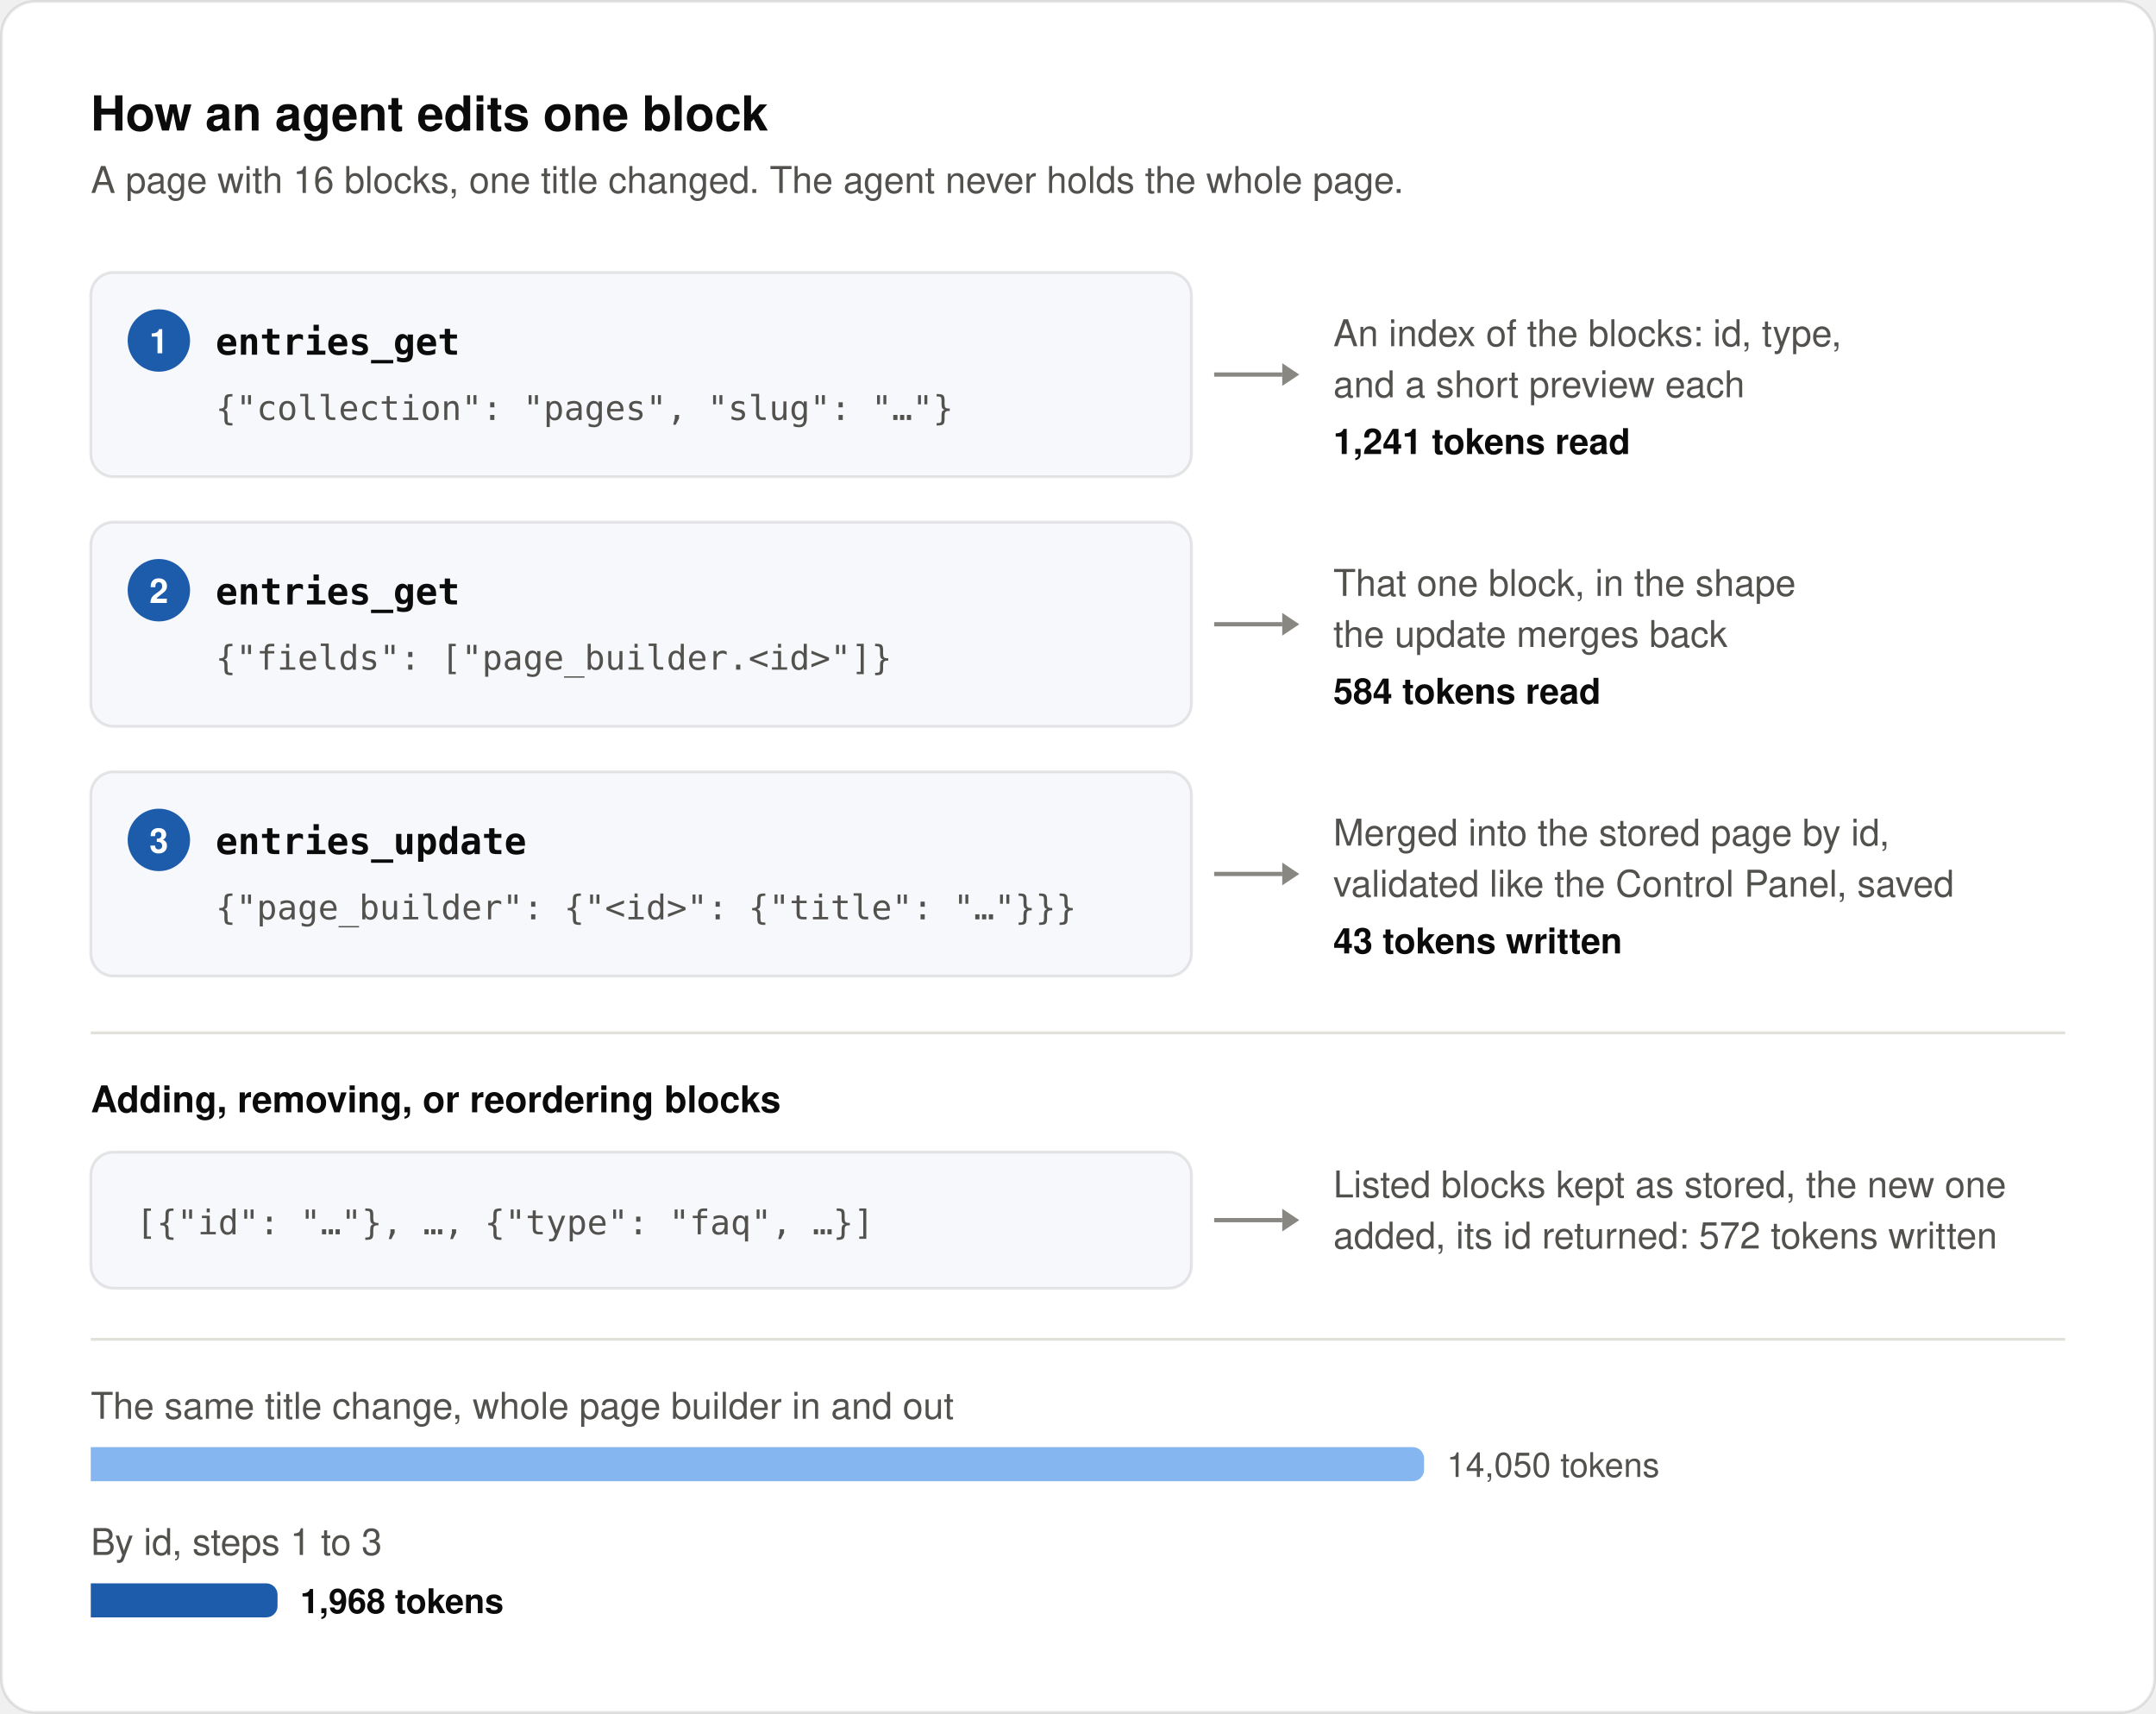
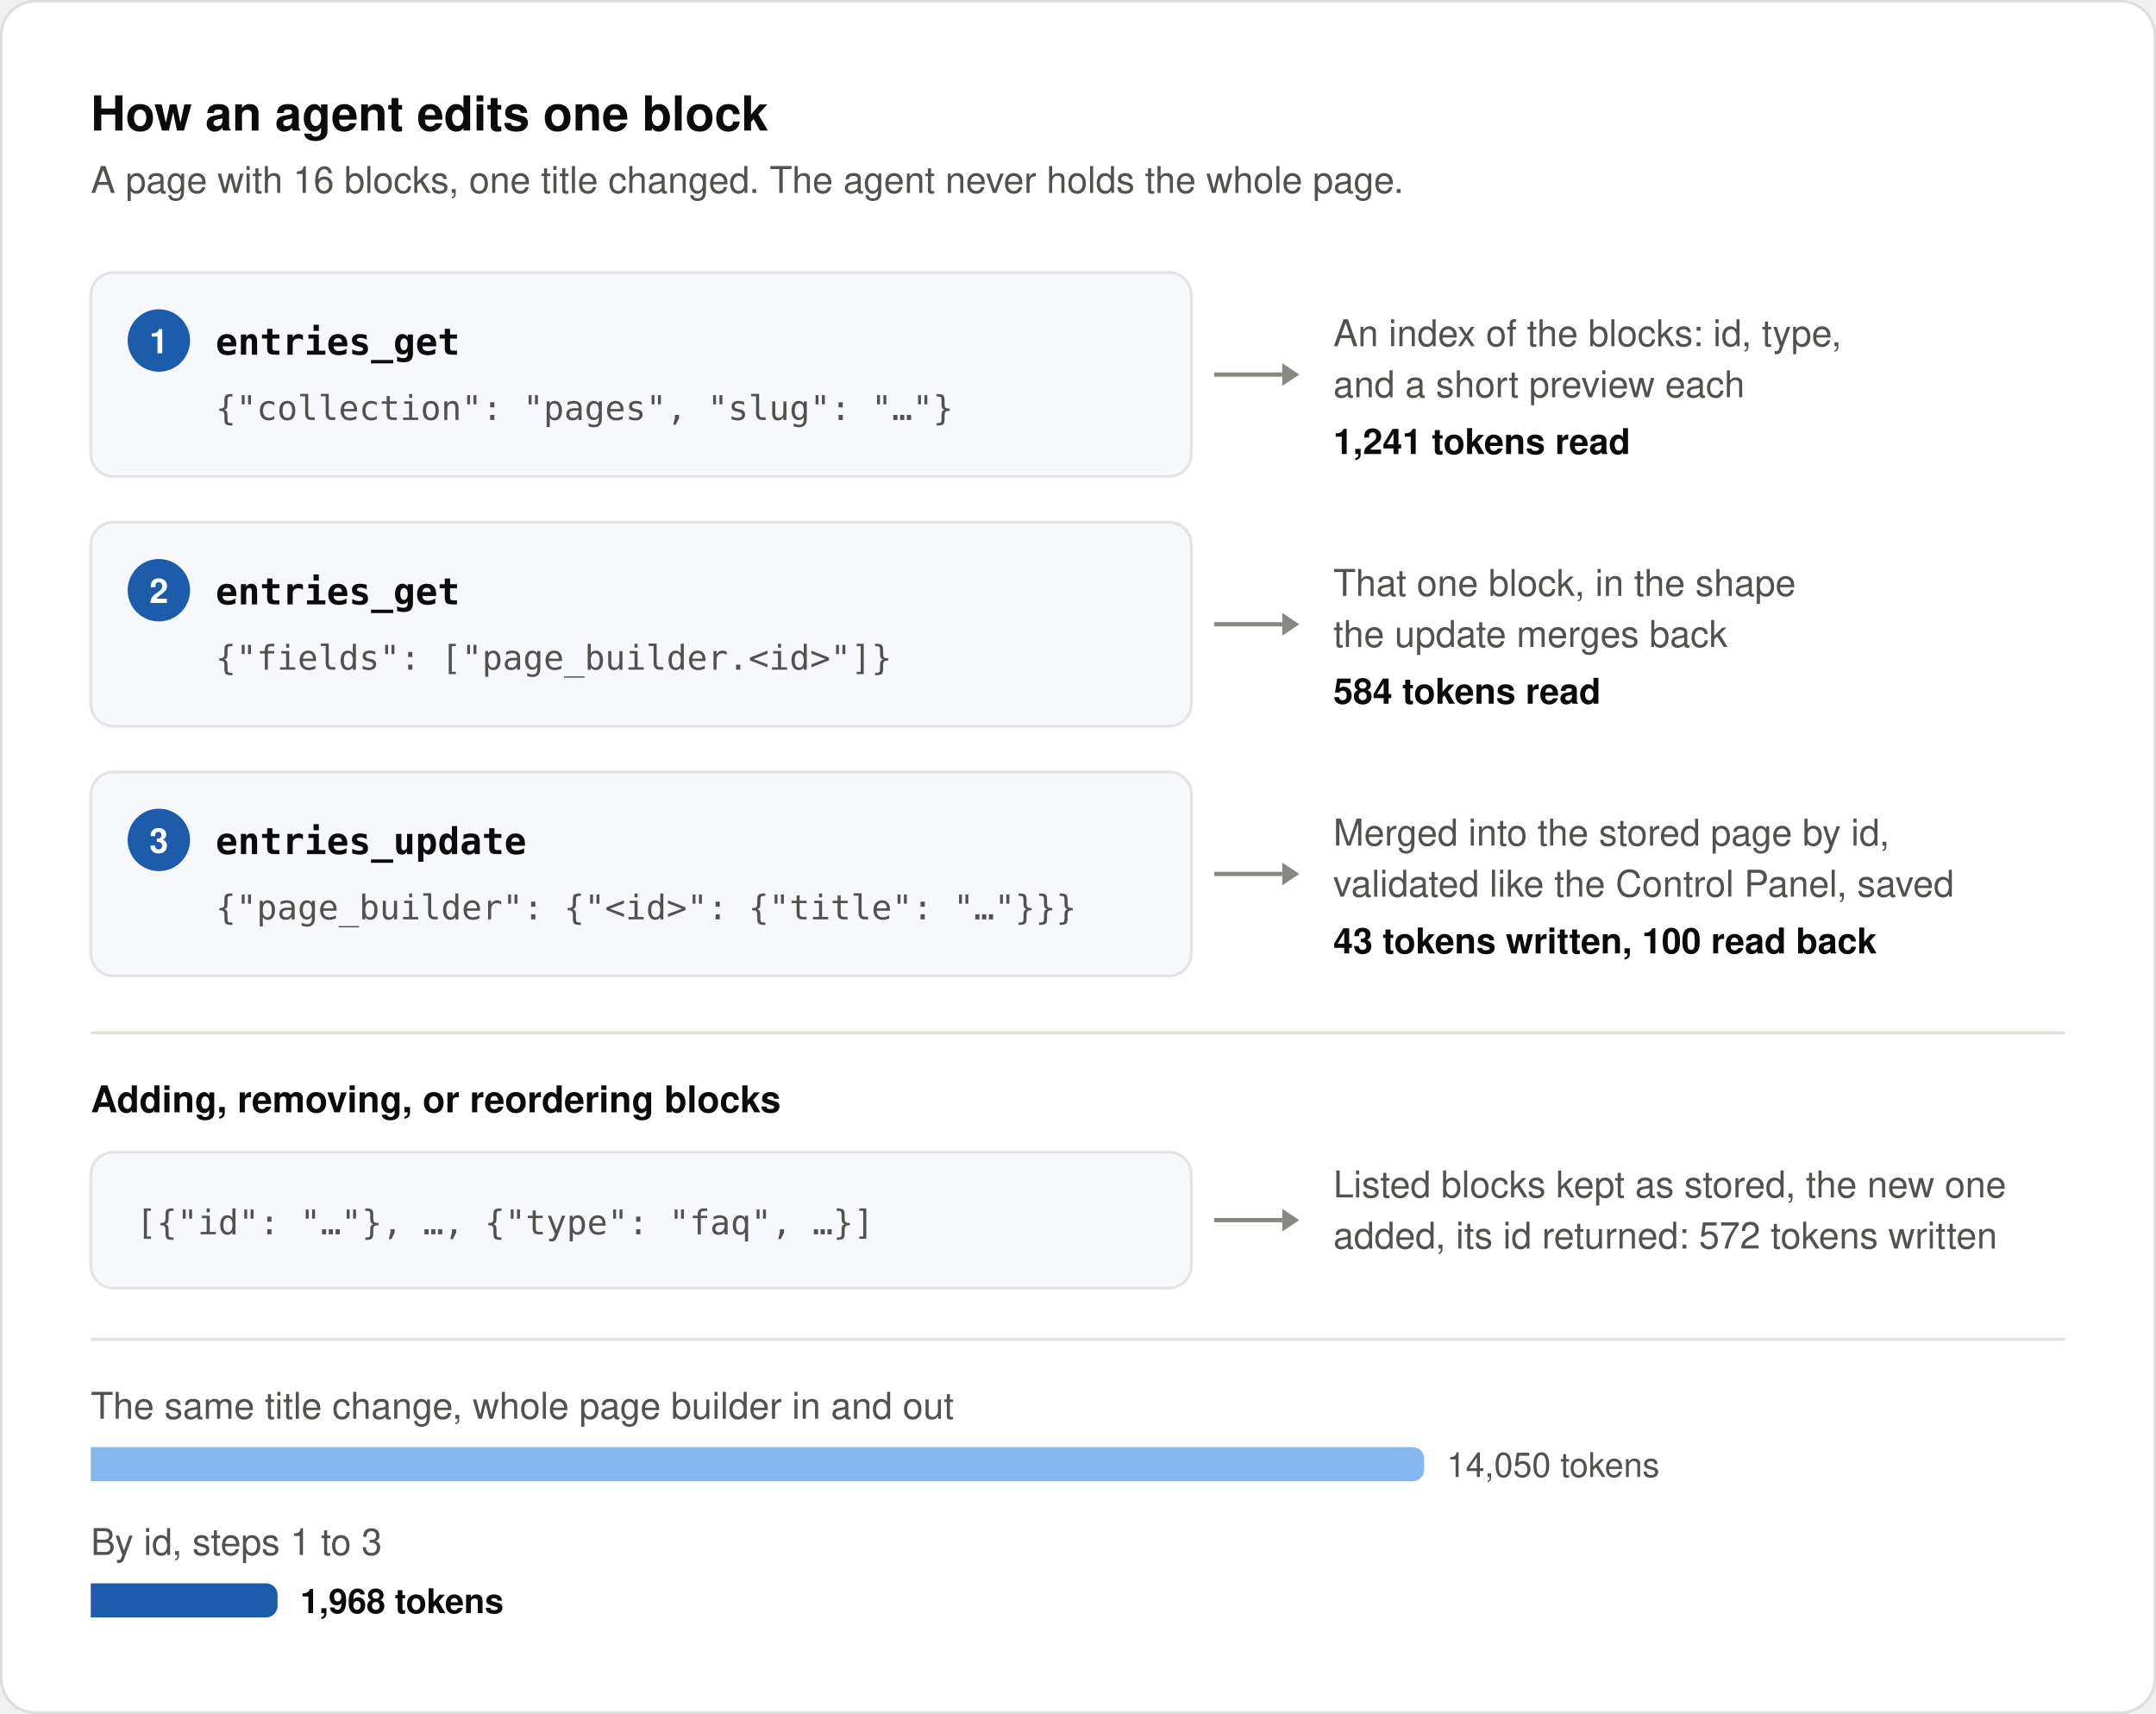
<svg xmlns="http://www.w3.org/2000/svg" width="760" height="604" viewBox="0 0 760 604" role="img" aria-labelledby="t d" font-family="system-ui, -apple-system, &quot;Segoe UI&quot;, Helvetica, Arial, sans-serif">
  <rect x="0.5" y="0.5" width="759" height="603" rx="12" fill="#ffffff" stroke="rgba(11,11,11,0.10)" />
  <text x="32" y="46" font-size="17" fill="#0b0b0b" font-weight="600">How an agent edits one block</text>
  <text x="32" y="68" font-size="13" fill="#52514e">A page with 16 blocks, one title changed. The agent never holds the whole page.</text>
  <rect x="32" y="96" width="388" height="72" rx="8" fill="#f6f8fc" stroke="rgba(11,11,11,0.10)" />
  <circle cx="56" cy="120" r="11" fill="#1c5cab" />
  <text x="56" y="124.5" font-size="12" fill="#ffffff" font-weight="600" text-anchor="middle">1</text>
  <text x="76" y="125" font-size="13" fill="#0b0b0b" font-weight="600" font-family="ui-monospace, SFMono-Regular, Menlo, Consolas, monospace">entries_get</text>
  <text x="76" y="148" font-size="12" fill="#52514e" font-family="ui-monospace, SFMono-Regular, Menlo, Consolas, monospace">{"collection": "pages", "slug": "…"}</text>
  <line x1="428" y1="132" x2="452" y2="132" stroke="#898781" stroke-width="1.5" />
  <path d="M452 128 L458 132 L452 136 Z" fill="#898781" />
  <text x="470" y="122" font-size="13" fill="#52514e">An index of the blocks: id, type,</text>
  <text x="470" y="140" font-size="13" fill="#52514e">and a short preview each</text>
  <text x="470" y="160" font-size="12.5" fill="#0b0b0b" font-weight="600">1,241 tokens read</text>
  <rect x="32" y="184" width="388" height="72" rx="8" fill="#f6f8fc" stroke="rgba(11,11,11,0.10)" />
  <circle cx="56" cy="208" r="11" fill="#1c5cab" />
  <text x="56" y="212.5" font-size="12" fill="#ffffff" font-weight="600" text-anchor="middle">2</text>
  <text x="76" y="213" font-size="13" fill="#0b0b0b" font-weight="600" font-family="ui-monospace, SFMono-Regular, Menlo, Consolas, monospace">entries_get</text>
  <text x="76" y="236" font-size="12" fill="#52514e" font-family="ui-monospace, SFMono-Regular, Menlo, Consolas, monospace">{"fields": ["page_builder.&lt;id&gt;"]}</text>
  <line x1="428" y1="220" x2="452" y2="220" stroke="#898781" stroke-width="1.5" />
  <path d="M452 216 L458 220 L452 224 Z" fill="#898781" />
  <text x="470" y="210" font-size="13" fill="#52514e">That one block, in the shape</text>
  <text x="470" y="228" font-size="13" fill="#52514e">the update merges back</text>
  <text x="470" y="248" font-size="12.5" fill="#0b0b0b" font-weight="600">584 tokens read</text>
  <rect x="32" y="272" width="388" height="72" rx="8" fill="#f6f8fc" stroke="rgba(11,11,11,0.10)" />
  <circle cx="56" cy="296" r="11" fill="#1c5cab" />
  <text x="56" y="300.5" font-size="12" fill="#ffffff" font-weight="600" text-anchor="middle">3</text>
  <text x="76" y="301" font-size="13" fill="#0b0b0b" font-weight="600" font-family="ui-monospace, SFMono-Regular, Menlo, Consolas, monospace">entries_update</text>
  <text x="76" y="324" font-size="12" fill="#52514e" font-family="ui-monospace, SFMono-Regular, Menlo, Consolas, monospace">{"page_builder": {"&lt;id&gt;": {"title": "…"}}}</text>
  <line x1="428" y1="308" x2="452" y2="308" stroke="#898781" stroke-width="1.5" />
  <path d="M452 304 L458 308 L452 312 Z" fill="#898781" />
  <text x="470" y="298" font-size="13" fill="#52514e">Merged into the stored page by id,</text>
  <text x="470" y="316" font-size="13" fill="#52514e">validated like the Control Panel, saved</text>
-   <text x="470" y="336" font-size="12.5" fill="#0b0b0b" font-weight="600">43 tokens written</text>
+   <text x="470" y="336" font-size="12.5" fill="#0b0b0b" font-weight="600">43 tokens written, 100 read back</text>
  <line x1="32" y1="364" x2="728" y2="364" stroke="#e1e0d9" stroke-width="1" />
  <text x="32" y="392" font-size="13" fill="#0b0b0b" font-weight="600">Adding, removing, or reordering blocks</text>
  <rect x="32" y="406" width="388" height="48" rx="8" fill="#f6f8fc" stroke="rgba(11,11,11,0.10)" />
  <text x="48" y="435" font-size="12" fill="#52514e" font-family="ui-monospace, SFMono-Regular, Menlo, Consolas, monospace">[{"id": "…"}, …, {"type": "faq", …}]</text>
  <line x1="428" y1="430" x2="452" y2="430" stroke="#898781" stroke-width="1.5" />
  <path d="M452 426 L458 430 L452 434 Z" fill="#898781" />
  <text x="470" y="422" font-size="13" fill="#52514e">Listed blocks kept as stored, the new one</text>
  <text x="470" y="440" font-size="13" fill="#52514e">added, its id returned: 572 tokens written</text>
  <line x1="32" y1="472" x2="728" y2="472" stroke="#e1e0d9" stroke-width="1" />
  <text x="32" y="500" font-size="13" fill="#52514e">The same title change, whole page builder in and out</text>
  <path d="M32 510 H498.0 a4 4 0 0 1 4 4 V518 a4 4 0 0 1 -4 4 H32 Z" fill="#86b6ef" />
  <text x="510.0" y="520.5" font-size="12" fill="#52514e">14,050 tokens</text>
  <text x="32" y="548" font-size="13" fill="#52514e">By id, steps 1 to 3</text>
  <path d="M32 558 H93.833 a4 4 0 0 1 4 4 V566 a4 4 0 0 1 -4 4 H32 Z" fill="#1c5cab" />
  <text x="105.833" y="568.5" font-size="12" fill="#0b0b0b" font-weight="600">1,968 tokens</text>
</svg>
